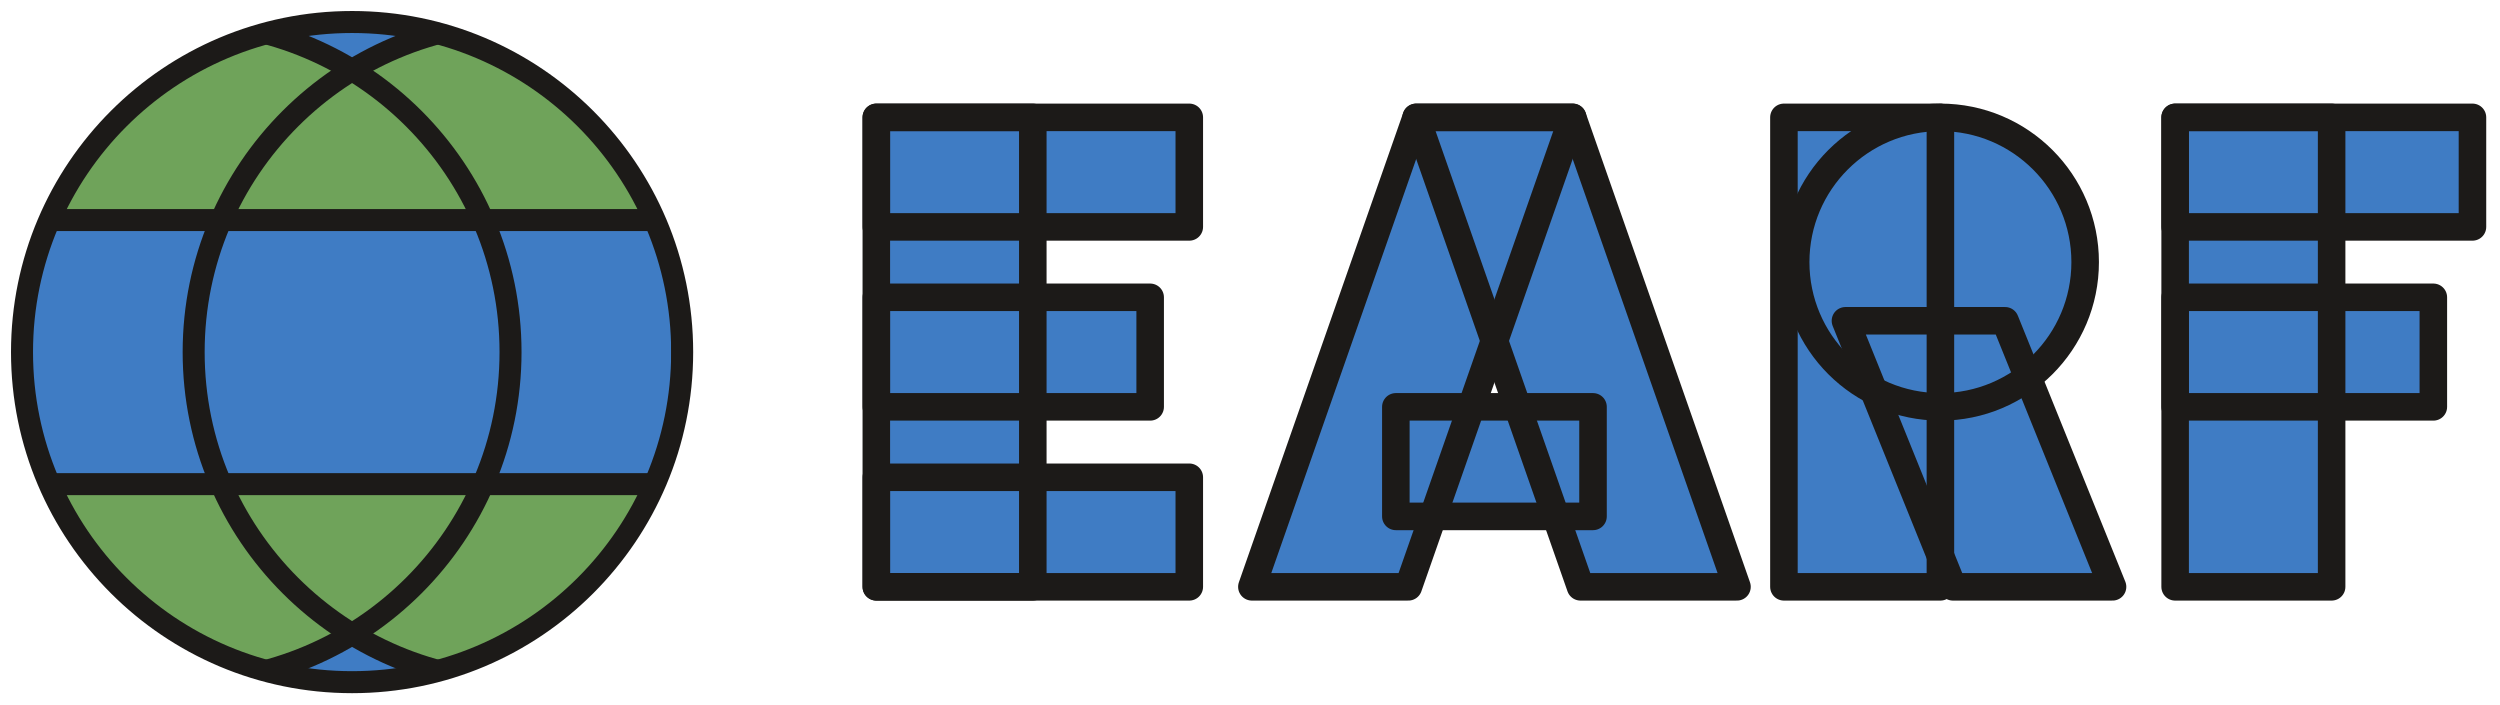
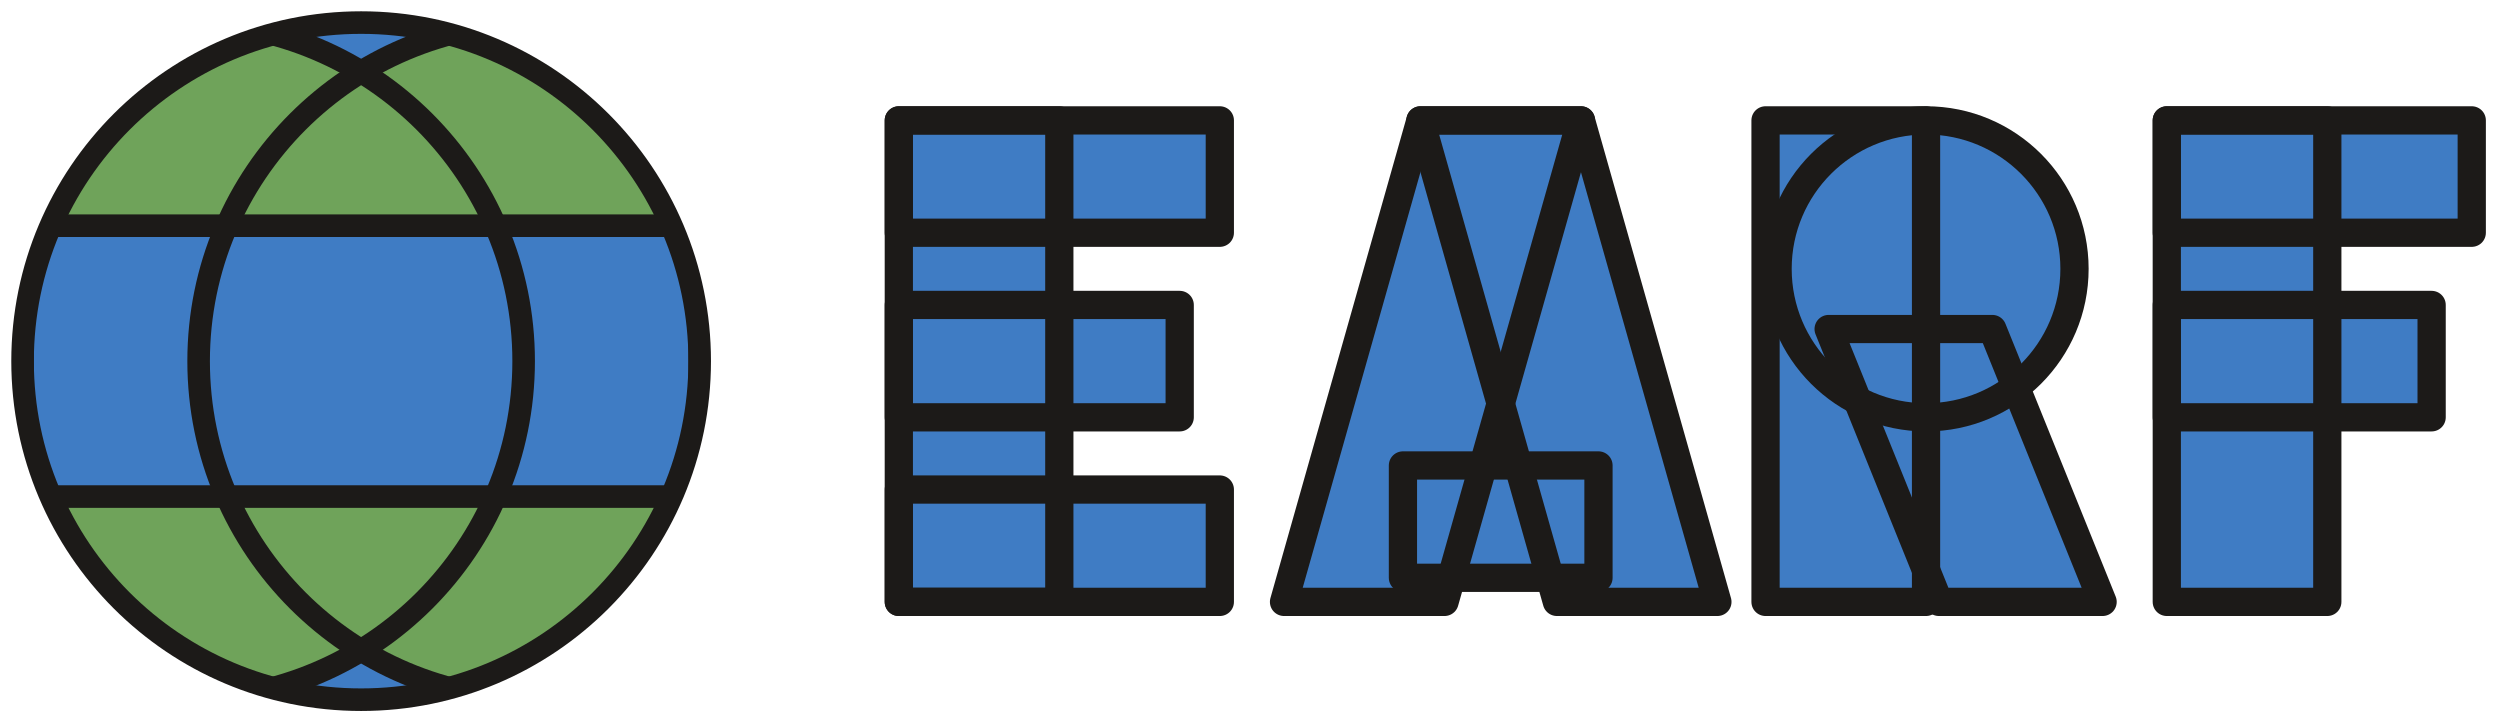
- <svg xmlns="http://www.w3.org/2000/svg" viewBox="0 0 1597.6 450" role="img" aria-label="EARF">
+ <svg xmlns="http://www.w3.org/2000/svg" viewBox="0 0 1557.6 450" role="img" aria-label="EARF">
  <g transform="translate(225 225) scale(0.6392)">
    <defs>
      <clipPath id="lockup-cut">
        <circle r="330" />
      </clipPath>
    </defs>
    <circle cx="0" cy="0" r="330" fill="#3F7CC4" />
    <g clip-path="url(#lockup-cut)">
      <circle cx="-171.6" cy="0" r="330" fill="#6FA35A" />
      <circle cx="171.6" cy="0" r="330" fill="#6FA35A" />
    </g>
    <g clip-path="url(#lockup-cut)">
      <rect x="-330" y="-132" width="660" height="264" fill="#3F7CC4" />
    </g>
    <circle cx="0" cy="0" r="330" fill="none" stroke="#1C1A18" stroke-width="22" stroke-linejoin="round" />
    <g clip-path="url(#lockup-cut)">
      <circle cx="-171.6" cy="0" r="330" fill="none" stroke="#1C1A18" stroke-width="22" stroke-linejoin="round" />
      <circle cx="171.6" cy="0" r="330" fill="none" stroke="#1C1A18" stroke-width="22" stroke-linejoin="round" />
    </g>
    <g clip-path="url(#lockup-cut)">
      <rect x="-330" y="-132" width="660" height="264" fill="none" stroke="#1C1A18" stroke-width="22" stroke-linejoin="round" />
    </g>
  </g>
  <g transform="translate(560 75)">
    <rect x="0" y="0" width="100" height="300" fill="#3F7CC4" />
    <rect x="0" y="0" width="200" height="70" fill="#3F7CC4" />
    <rect x="0" y="115" width="175" height="70" fill="#3F7CC4" />
    <rect x="0" y="230" width="200" height="70" fill="#3F7CC4" />
-     <polygon points="240,300 340,300 445,0 345,0" fill="#3F7CC4" />
-     <polygon points="450,300 550,300 445,0 345,0" fill="#3F7CC4" />
-     <rect x="332" y="185" width="126" height="70" fill="#3F7CC4" />
-     <rect x="580" y="0" width="100" height="300" fill="#3F7CC4" />
-     <circle cx="680" cy="92.5" r="92.5" fill="#3F7CC4" />
-     <polygon points="688,300 790,300 721.316,130 619.316,130" fill="#3F7CC4" />
-     <rect x="830" y="0" width="100" height="300" fill="#3F7CC4" />
-     <rect x="830" y="0" width="190" height="70" fill="#3F7CC4" />
-     <rect x="830" y="115" width="165" height="70" fill="#3F7CC4" />
+     <polygon points="240,300 340,300 425,0 325,0" fill="#3F7CC4" />
+     <polygon points="410,300 510,300 425,0 325,0" fill="#3F7CC4" />
+     <rect x="314.083" y="215" width="121.833" height="70" fill="#3F7CC4" />
+     <rect x="540" y="0" width="100" height="300" fill="#3F7CC4" />
+     <circle cx="640" cy="92.5" r="92.5" fill="#3F7CC4" />
+     <polygon points="648,300 750,300 681.316,130 579.316,130" fill="#3F7CC4" />
+     <rect x="790" y="0" width="100" height="300" fill="#3F7CC4" />
+     <rect x="790" y="0" width="190" height="70" fill="#3F7CC4" />
+     <rect x="790" y="115" width="165" height="70" fill="#3F7CC4" />
    <rect x="0" y="0" width="100" height="300" fill="none" stroke="#1C1A18" stroke-width="17.6" stroke-linejoin="round" />
    <rect x="0" y="0" width="200" height="70" fill="none" stroke="#1C1A18" stroke-width="17.6" stroke-linejoin="round" />
    <rect x="0" y="115" width="175" height="70" fill="none" stroke="#1C1A18" stroke-width="17.6" stroke-linejoin="round" />
    <rect x="0" y="230" width="200" height="70" fill="none" stroke="#1C1A18" stroke-width="17.6" stroke-linejoin="round" />
-     <polygon points="240,300 340,300 445,0 345,0" fill="none" stroke="#1C1A18" stroke-width="17.6" stroke-linejoin="round" />
-     <polygon points="450,300 550,300 445,0 345,0" fill="none" stroke="#1C1A18" stroke-width="17.6" stroke-linejoin="round" />
-     <rect x="332" y="185" width="126" height="70" fill="none" stroke="#1C1A18" stroke-width="17.6" stroke-linejoin="round" />
-     <rect x="580" y="0" width="100" height="300" fill="none" stroke="#1C1A18" stroke-width="17.6" stroke-linejoin="round" />
-     <circle cx="680" cy="92.5" r="92.5" fill="none" stroke="#1C1A18" stroke-width="17.6" stroke-linejoin="round" />
-     <polygon points="688,300 790,300 721.316,130 619.316,130" fill="none" stroke="#1C1A18" stroke-width="17.6" stroke-linejoin="round" />
-     <rect x="830" y="0" width="100" height="300" fill="none" stroke="#1C1A18" stroke-width="17.6" stroke-linejoin="round" />
-     <rect x="830" y="0" width="190" height="70" fill="none" stroke="#1C1A18" stroke-width="17.6" stroke-linejoin="round" />
-     <rect x="830" y="115" width="165" height="70" fill="none" stroke="#1C1A18" stroke-width="17.6" stroke-linejoin="round" />
+     <polygon points="240,300 340,300 425,0 325,0" fill="none" stroke="#1C1A18" stroke-width="17.6" stroke-linejoin="round" />
+     <polygon points="410,300 510,300 425,0 325,0" fill="none" stroke="#1C1A18" stroke-width="17.6" stroke-linejoin="round" />
+     <rect x="314.083" y="215" width="121.833" height="70" fill="none" stroke="#1C1A18" stroke-width="17.6" stroke-linejoin="round" />
+     <rect x="540" y="0" width="100" height="300" fill="none" stroke="#1C1A18" stroke-width="17.6" stroke-linejoin="round" />
+     <circle cx="640" cy="92.5" r="92.5" fill="none" stroke="#1C1A18" stroke-width="17.6" stroke-linejoin="round" />
+     <polygon points="648,300 750,300 681.316,130 579.316,130" fill="none" stroke="#1C1A18" stroke-width="17.6" stroke-linejoin="round" />
+     <rect x="790" y="0" width="100" height="300" fill="none" stroke="#1C1A18" stroke-width="17.6" stroke-linejoin="round" />
+     <rect x="790" y="0" width="190" height="70" fill="none" stroke="#1C1A18" stroke-width="17.6" stroke-linejoin="round" />
+     <rect x="790" y="115" width="165" height="70" fill="none" stroke="#1C1A18" stroke-width="17.6" stroke-linejoin="round" />
  </g>
</svg>
